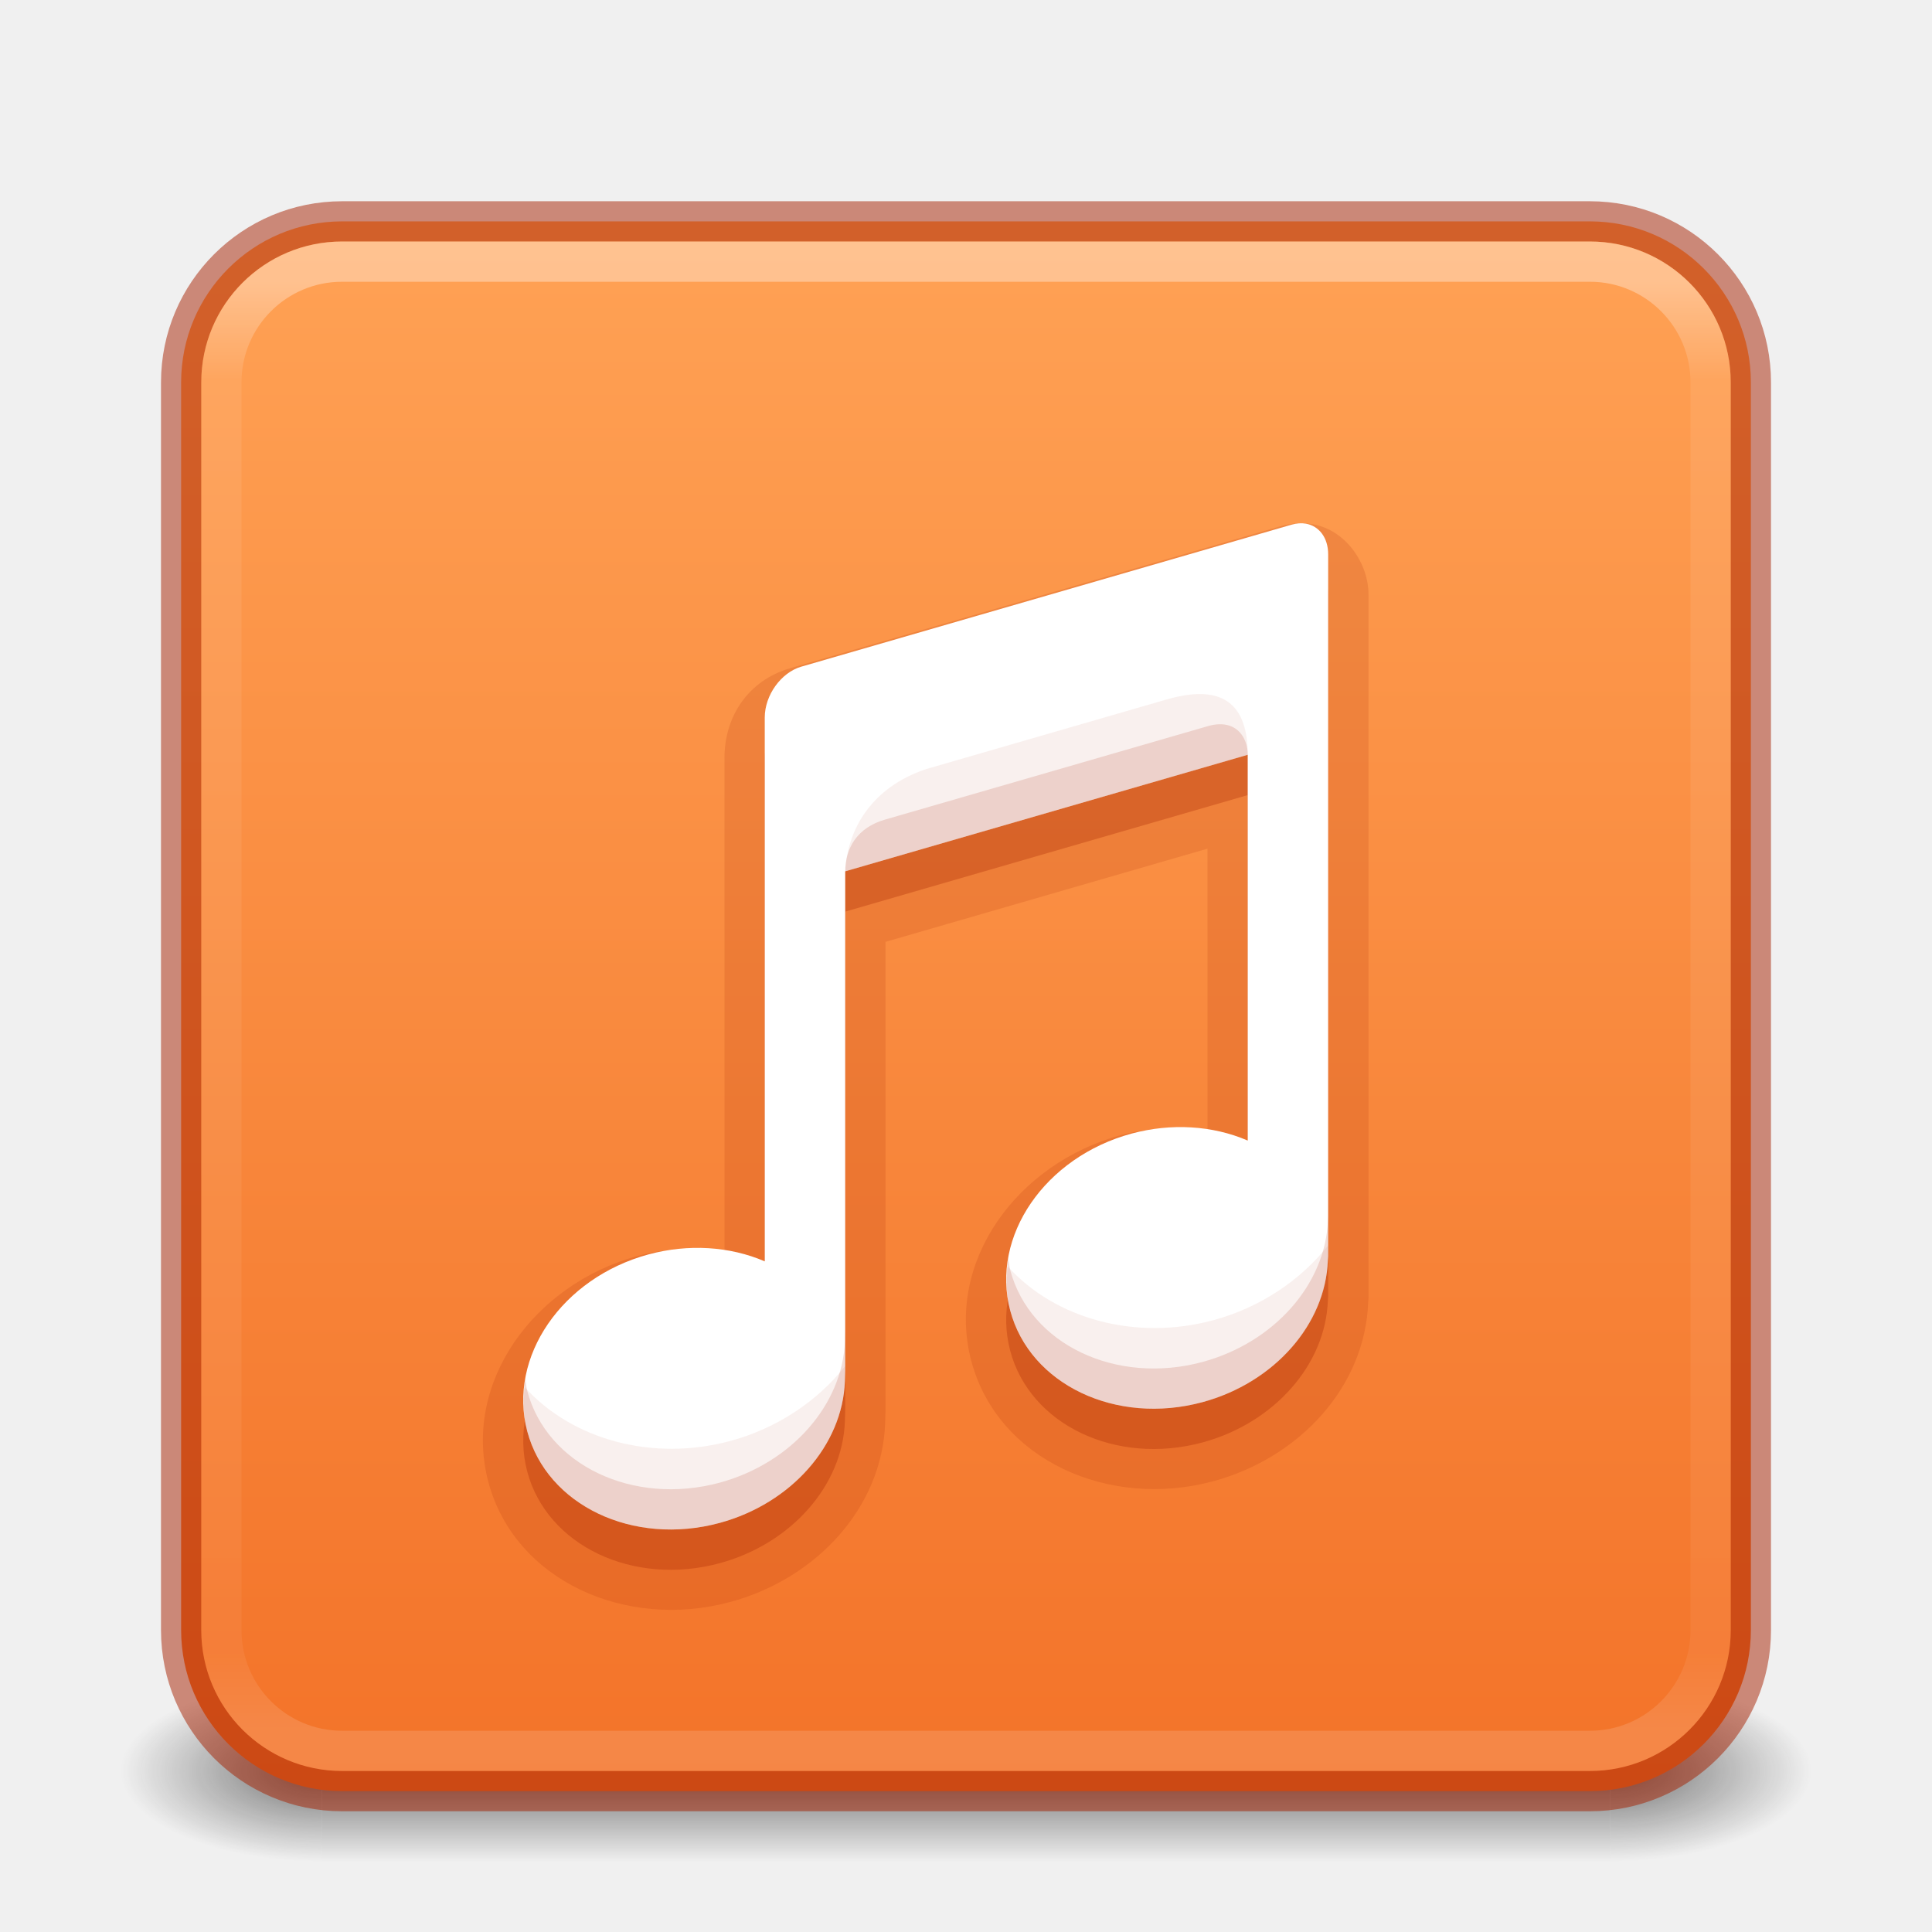
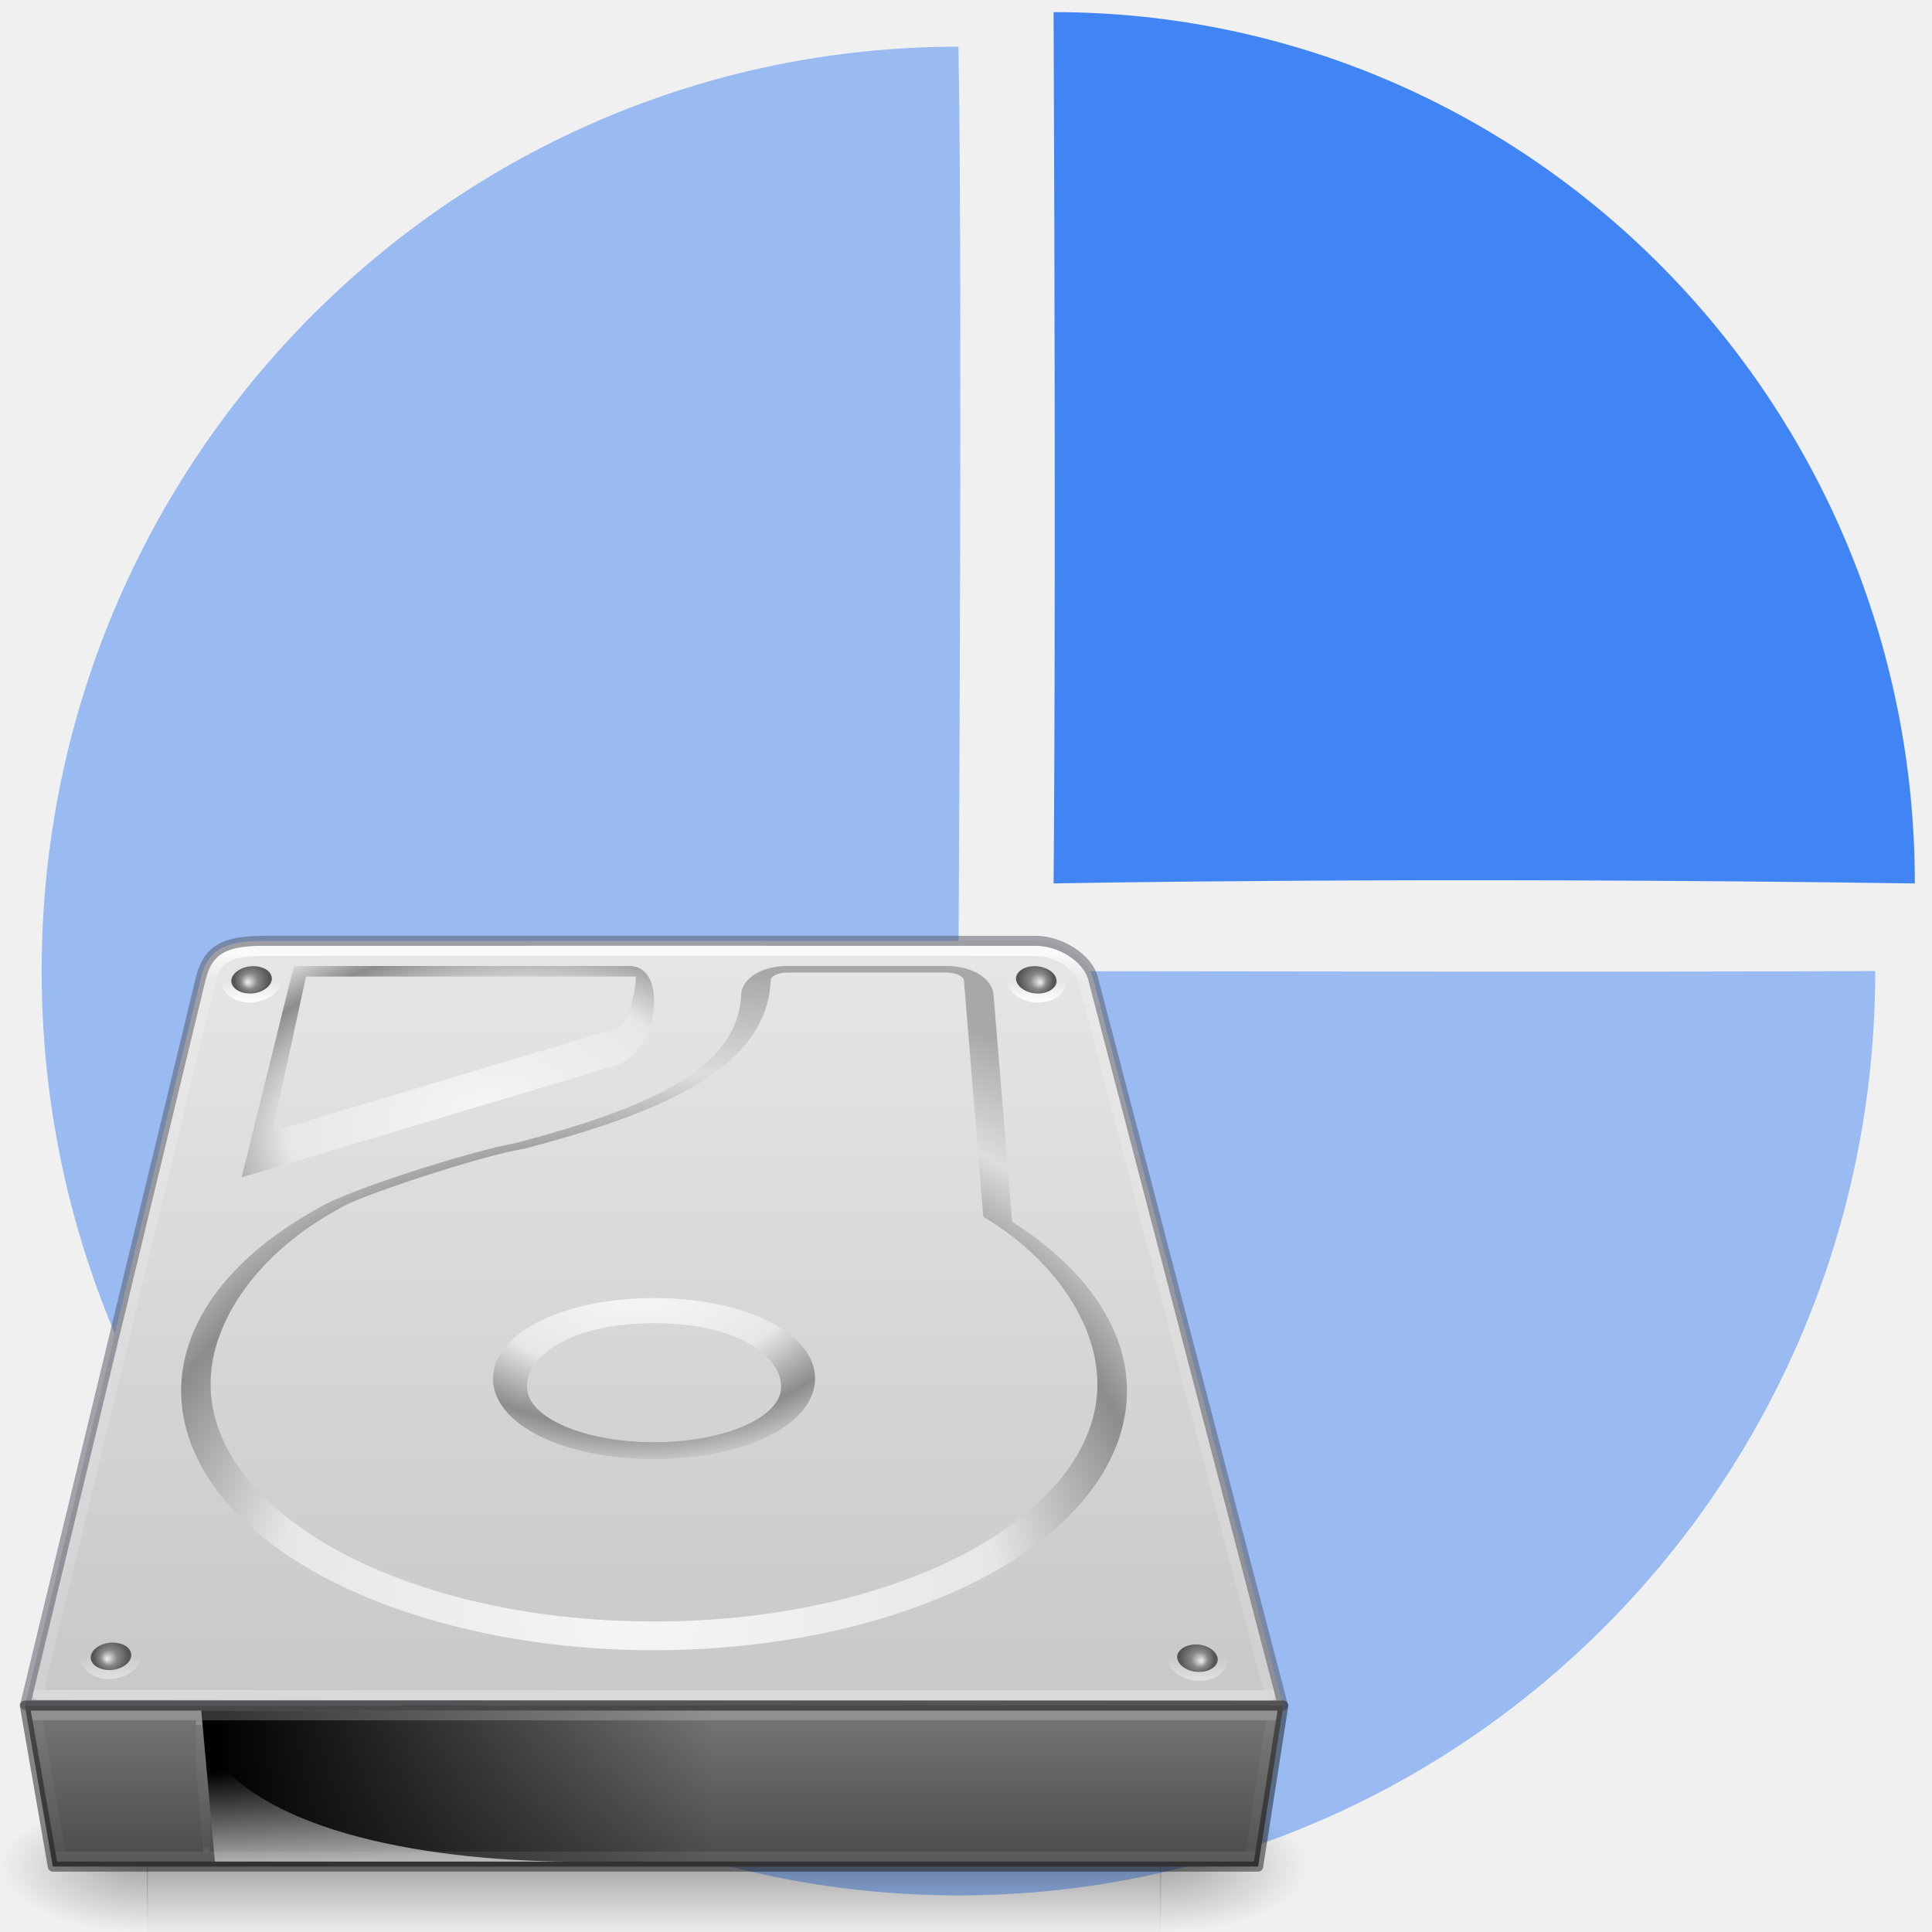
- <svg xmlns="http://www.w3.org/2000/svg" xmlns:xlink="http://www.w3.org/1999/xlink" version="1.1" width="48" height="48" id="svg6649">
-   <defs id="defs6651">
-     <linearGradient id="linearGradient1201">
-       <stop id="stop1193" style="stop-color:#ffffff;stop-opacity:1" offset="0" />
-       <stop id="stop1195" style="stop-color:#ffffff;stop-opacity:0.235" offset="0.068" />
-       <stop id="stop1197" style="stop-color:#ffffff;stop-opacity:0.157" offset="0.947" />
-       <stop id="stop1199" style="stop-color:#ffffff;stop-opacity:0.392" offset="1" />
-     </linearGradient>
-     <linearGradient id="linearGradient854">
-       <stop style="stop-color:#ffa154;stop-opacity:1" offset="0" id="stop850" />
-       <stop style="stop-color:#f37329;stop-opacity:1" offset="1" id="stop852" />
-     </linearGradient>
-     <linearGradient id="linearGradient3688-166-749">
-       <stop id="stop2883" style="stop-color:#181818;stop-opacity:1" offset="0" />
-       <stop id="stop2885" style="stop-color:#181818;stop-opacity:0" offset="1" />
-     </linearGradient>
-     <linearGradient id="linearGradient3702-501-757">
-       <stop id="stop2895" style="stop-color:#181818;stop-opacity:0" offset="0" />
-       <stop id="stop2897" style="stop-color:#181818;stop-opacity:1" offset="0.5" />
-       <stop id="stop2899" style="stop-color:#181818;stop-opacity:0" offset="1" />
-     </linearGradient>
-     <radialGradient cx="4.993" cy="43.5" r="2.5" fx="4.993" fy="43.5" id="radialGradient3013-6" xlink:href="#linearGradient3688-166-749" gradientUnits="userSpaceOnUse" gradientTransform="matrix(2.003784,0,0,0.8999999,29.98813,4.850003)" />
-     <radialGradient cx="4.993" cy="43.5" r="2.5" fx="4.993" fy="43.5" id="radialGradient3015-1" xlink:href="#linearGradient3688-166-749" gradientUnits="userSpaceOnUse" gradientTransform="matrix(2.003784,0,0,0.8999999,-18.01187,-83.15)" />
-     <linearGradient xlink:href="#linearGradient854" id="linearGradient856-2" x1="23.528" y1="6.083" x2="23.528" y2="44.233" gradientUnits="userSpaceOnUse" />
-     <linearGradient x1="39" y1="6" x2="39" y2="41.945" id="linearGradient3058-5" xlink:href="#linearGradient1201" gradientUnits="userSpaceOnUse" gradientTransform="translate(4e-6,1.000006)" />
-     <linearGradient xlink:href="#linearGradient3702-501-757" id="linearGradient1191" gradientUnits="userSpaceOnUse" x1="25.058" y1="47.028" x2="25.058" y2="39.999" gradientTransform="matrix(1.142857,0,0,0.6428571,-3.428569,16.03572)" />
+ <svg xmlns="http://www.w3.org/2000/svg" xmlns:xlink="http://www.w3.org/1999/xlink" width="48px" height="48px" viewBox="0 0 48 48" version="1.1">
+   <defs>
+     <filter id="alpha" filterUnits="objectBoundingBox" x="0%" y="0%" width="100%" height="100%">
+       <feColorMatrix type="matrix" in="SourceGraphic" values="0 0 0 0 1 0 0 0 0 1 0 0 0 0 1 0 0 0 1 0" />
+     </filter>
+     <mask id="mask0">
+       <g filter="url(#alpha)">
+         <rect x="0" y="0" width="48" height="48" style="fill:rgb(0%,0%,0%);fill-opacity:0.5;stroke:none;" />
+       </g>
+     </mask>
+     <clipPath id="clip1">
+       <rect x="0" y="0" width="48" height="48" />
+     </clipPath>
+     <g id="surface5" clip-path="url(#clip1)">
+       <path style=" stroke:none;fill-rule:nonzero;fill:rgb(25.49%,52.157%,95.686%);fill-opacity:1;" d="M 46.59 24.125 C 46.59 36.809 36.395 47.09 23.812 47.09 C 11.23 47.09 1.035 36.809 1.035 24.125 C 1.035 11.441 11.23 1.16 23.812 1.16 C 23.918 6.734 23.812 24.125 23.812 24.125 C 23.812 24.125 42.359 24.156 46.59 24.125 Z M 46.59 24.125 " />
+     </g>
+     <linearGradient id="linear0" gradientUnits="userSpaceOnUse" x1="0.499" y1="0.002" x2="0.499" y2="0.993" gradientTransform="matrix(125,0,0,76,2.5,93.5)">
+       <stop offset="0" style="stop-color:rgb(90.196%,90.196%,90.196%);stop-opacity:1;" />
+       <stop offset="1" style="stop-color:rgb(78.431%,78.431%,78.431%);stop-opacity:1;" />
+     </linearGradient>
+     <mask id="mask1">
+       <g filter="url(#alpha)">
+         <rect x="0" y="0" width="48" height="48" style="fill:rgb(0%,0%,0%);fill-opacity:0.8;stroke:none;" />
+       </g>
+     </mask>
+     <linearGradient id="linear1" gradientUnits="userSpaceOnUse" x1="0.53" y1="0.005" x2="0.53" y2="0.993" gradientTransform="matrix(122.4375,0,0,74,3.765625,94.5)">
+       <stop offset="0" style="stop-color:rgb(100%,100%,100%);stop-opacity:1;" />
+       <stop offset="0.03" style="stop-color:rgb(100%,100%,100%);stop-opacity:0.235;" />
+       <stop offset="0.998" style="stop-color:rgb(100%,100%,100%);stop-opacity:0.157;" />
+       <stop offset="1" style="stop-color:rgb(100%,100%,100%);stop-opacity:0.392;" />
+     </linearGradient>
+     <clipPath id="clip2">
+       <rect x="0" y="0" width="48" height="48" />
+     </clipPath>
+     <g id="surface8" clip-path="url(#clip2)">
+       <path style="fill:none;stroke-width:1;stroke-linecap:round;stroke-linejoin:round;stroke:url(#linear1);stroke-miterlimit:4;" d="M 25.781 94.5 C 24.219 94.562 22.234 94.641 21.406 96.203 C 20.688 97.797 20.5 99.578 20.016 101.25 C 14.594 123.641 9.188 146.031 3.766 168.438 C 44.578 168.453 85.391 168.484 126.203 168.5 C 120 144.781 113.828 121.047 107.609 97.328 C 106.812 95.5 104.719 94.516 102.797 94.5 C 77.125 94.5 51.453 94.484 25.781 94.5 Z M 25.781 94.5 " transform="matrix(0.25,0,0,0.25,0,0)" />
+     </g>
+     <radialGradient id="radial0" gradientUnits="userSpaceOnUse" cx="141.747" cy="206.426" fx="141.747" fy="206.426" r="78.728" gradientTransform="matrix(0.243024,-0.00355895,0.00179863,0.204774,-19.01682,-1.654099)">
+       <stop offset="0" style="stop-color:rgb(96.078%,96.078%,96.078%);stop-opacity:1;" />
+       <stop offset="0.47" style="stop-color:rgb(90.588%,90.588%,90.588%);stop-opacity:1;" />
+       <stop offset="0.693" style="stop-color:rgb(54.902%,54.902%,54.902%);stop-opacity:1;" />
+       <stop offset="0.835" style="stop-color:rgb(86.667%,86.667%,86.667%);stop-opacity:1;" />
+       <stop offset="1" style="stop-color:rgb(65.882%,65.882%,65.882%);stop-opacity:1;" />
+     </radialGradient>
+     <radialGradient id="radial1" gradientUnits="userSpaceOnUse" cx="142.622" cy="191.854" fx="142.622" fy="191.854" r="78.728" gradientTransform="matrix(0.123302,0,0,-0.087162,-1.824115,47.61561)">
+       <stop offset="0" style="stop-color:rgb(100%,100%,100%);stop-opacity:1;" />
+       <stop offset="0.47" style="stop-color:rgb(90.588%,90.588%,90.588%);stop-opacity:1;" />
+       <stop offset="0.672" style="stop-color:rgb(54.902%,54.902%,54.902%);stop-opacity:1;" />
+       <stop offset="0.835" style="stop-color:rgb(86.667%,86.667%,86.667%);stop-opacity:1;" />
+       <stop offset="1" style="stop-color:rgb(65.882%,65.882%,65.882%);stop-opacity:1;" />
+     </radialGradient>
+     <linearGradient id="linear2" gradientUnits="userSpaceOnUse" x1="0.473" y1="0.997" x2="0.473" y2="0.498" gradientTransform="matrix(1.5,0,0,1.128906,2.007812,40.58594)">
+       <stop offset="0" style="stop-color:rgb(88.235%,88.235%,88.235%);stop-opacity:1;" />
+       <stop offset="1" style="stop-color:rgb(88.235%,88.235%,88.235%);stop-opacity:0;" />
+     </linearGradient>
+     <radialGradient id="radial2" gradientUnits="userSpaceOnUse" cx="113.065" cy="97.588" fx="113.667" fy="98" r="2.563" gradientTransform="matrix(-0.169618,0,0,0.164354,21.93667,25.11081)">
+       <stop offset="0" style="stop-color:rgb(93.333%,93.333%,93.333%);stop-opacity:1;" />
+       <stop offset="0.16" style="stop-color:rgb(80.784%,80.784%,80.784%);stop-opacity:1;" />
+       <stop offset="0.468" style="stop-color:rgb(53.333%,53.333%,53.333%);stop-opacity:1;" />
+       <stop offset="1" style="stop-color:rgb(33.333%,33.333%,33.333%);stop-opacity:1;" />
+     </radialGradient>
+     <linearGradient id="linear3" gradientUnits="userSpaceOnUse" x1="0.527" y1="0.997" x2="0.527" y2="0.498" gradientTransform="matrix(1.5,0,0,1.128906,29,40.63281)">
+       <stop offset="0" style="stop-color:rgb(88.235%,88.235%,88.235%);stop-opacity:1;" />
+       <stop offset="1" style="stop-color:rgb(88.235%,88.235%,88.235%);stop-opacity:0;" />
+     </linearGradient>
+     <radialGradient id="radial3" gradientUnits="userSpaceOnUse" cx="113.065" cy="97.588" fx="113.667" fy="98" r="2.563" gradientTransform="matrix(0.169618,0,0,0.164354,10.57207,25.15961)">
+       <stop offset="0" style="stop-color:rgb(93.333%,93.333%,93.333%);stop-opacity:1;" />
+       <stop offset="0.16" style="stop-color:rgb(80.784%,80.784%,80.784%);stop-opacity:1;" />
+       <stop offset="0.468" style="stop-color:rgb(53.333%,53.333%,53.333%);stop-opacity:1;" />
+       <stop offset="1" style="stop-color:rgb(33.333%,33.333%,33.333%);stop-opacity:1;" />
+     </radialGradient>
+     <radialGradient id="radial4" gradientUnits="userSpaceOnUse" cx="127.317" cy="143.828" fx="127.317" fy="143.828" r="78.728" gradientTransform="matrix(0.130204,-0.0187919,0.00423223,0.075551,-5.232066,19.07151)">
+       <stop offset="0" style="stop-color:rgb(96.078%,96.078%,96.078%);stop-opacity:1;" />
+       <stop offset="0.47" style="stop-color:rgb(90.588%,90.588%,90.588%);stop-opacity:1;" />
+       <stop offset="0.693" style="stop-color:rgb(54.902%,54.902%,54.902%);stop-opacity:1;" />
+       <stop offset="0.835" style="stop-color:rgb(86.667%,86.667%,86.667%);stop-opacity:1;" />
+       <stop offset="1" style="stop-color:rgb(65.882%,65.882%,65.882%);stop-opacity:1;" />
+     </radialGradient>
+     <mask id="mask2">
+       <g filter="url(#alpha)">
+         <rect x="0" y="0" width="48" height="48" style="fill:rgb(0%,0%,0%);fill-opacity:0.3;stroke:none;" />
+       </g>
+     </mask>
+     <linearGradient id="linear4" gradientUnits="userSpaceOnUse" x1="0.379" y1="0" x2="0.379" y2="1" gradientTransform="matrix(25.1875,0,0,3.414062,3.65625,44.67969)">
+       <stop offset="0" style="stop-color:rgb(0%,0%,0%);stop-opacity:0;" />
+       <stop offset="0.5" style="stop-color:rgb(0%,0%,0%);stop-opacity:1;" />
+       <stop offset="1" style="stop-color:rgb(0%,0%,0%);stop-opacity:0;" />
+     </linearGradient>
+     <clipPath id="clip3">
+       <rect x="0" y="0" width="48" height="48" />
+     </clipPath>
+     <g id="surface11" clip-path="url(#clip3)">
+       <path style=" stroke:none;fill-rule:nonzero;fill:url(#linear4);" d="M 3.656 44.68 L 28.844 44.68 L 28.844 48.094 L 3.656 48.094 Z M 3.656 44.68 " />
+     </g>
+     <mask id="mask3">
+       <g filter="url(#alpha)">
+         <rect x="0" y="0" width="48" height="48" style="fill:rgb(0%,0%,0%);fill-opacity:0.3;stroke:none;" />
+       </g>
+     </mask>
+     <radialGradient id="radial5" gradientUnits="userSpaceOnUse" cx="605.714" cy="486.648" fx="605.714" fy="486.648" r="117.143" gradientTransform="matrix(0.0306335,0,0,0.014063,10.36809,39.52279)">
+       <stop offset="0" style="stop-color:rgb(0%,0%,0%);stop-opacity:1;" />
+       <stop offset="1" style="stop-color:rgb(0%,0%,0%);stop-opacity:0;" />
+     </radialGradient>
+     <clipPath id="clip4">
+       <rect x="0" y="0" width="48" height="48" />
+     </clipPath>
+     <g id="surface14" clip-path="url(#clip4)">
+       <path style=" stroke:none;fill-rule:nonzero;fill:url(#radial5);" d="M 28.828 44.68 C 28.828 44.68 28.828 48.094 28.828 48.094 C 30.406 48.102 32.645 47.328 32.645 46.387 C 32.645 45.445 30.883 44.68 28.828 44.68 Z M 28.828 44.68 " />
+     </g>
+     <mask id="mask4">
+       <g filter="url(#alpha)">
+         <rect x="0" y="0" width="48" height="48" style="fill:rgb(0%,0%,0%);fill-opacity:0.3;stroke:none;" />
+       </g>
+     </mask>
+     <radialGradient id="radial6" gradientUnits="userSpaceOnUse" cx="605.714" cy="486.648" fx="605.714" fy="486.648" r="117.143" gradientTransform="matrix(-0.0306335,0,0,0.014063,22.13192,39.52279)">
+       <stop offset="0" style="stop-color:rgb(0%,0%,0%);stop-opacity:1;" />
+       <stop offset="1" style="stop-color:rgb(0%,0%,0%);stop-opacity:0;" />
+     </radialGradient>
+     <clipPath id="clip5">
+       <rect x="0" y="0" width="48" height="48" />
+     </clipPath>
+     <g id="surface17" clip-path="url(#clip5)">
+       <path style=" stroke:none;fill-rule:nonzero;fill:url(#radial6);" d="M 3.672 44.68 C 3.672 44.68 3.672 48.094 3.672 48.094 C 2.094 48.102 -0.145 47.328 -0.145 46.387 C -0.145 45.445 1.617 44.68 3.672 44.68 Z M 3.672 44.68 " />
+     </g>
+     <linearGradient id="linear5" gradientUnits="userSpaceOnUse" x1="0.521" y1="-0.066" x2="0.522" y2="1.066" gradientTransform="matrix(125.0625,0,0,16,2.46875,169.5)">
+       <stop offset="0" style="stop-color:rgb(47.843%,47.843%,47.843%);stop-opacity:1;" />
+       <stop offset="1" style="stop-color:rgb(27.843%,27.843%,27.843%);stop-opacity:1;" />
+     </linearGradient>
+     <linearGradient id="linear6" gradientUnits="userSpaceOnUse" x1="0.027" y1="0.5" x2="1" y2="0.5" gradientTransform="matrix(12.75,0,0,3.75,5,42.5)">
+       <stop offset="0" style="stop-color:rgb(0%,0%,0%);stop-opacity:1;" />
+       <stop offset="1" style="stop-color:rgb(0%,0%,0%);stop-opacity:0;" />
+     </linearGradient>
+     <mask id="mask5">
+       <g filter="url(#alpha)">
+         <rect x="0" y="0" width="48" height="48" style="fill:rgb(0%,0%,0%);fill-opacity:0.811;stroke:none;" />
+       </g>
+     </mask>
+     <linearGradient id="linear7" gradientUnits="userSpaceOnUse" x1="0.356" y1="1.117" x2="0.352" y2="0.258" gradientTransform="matrix(9.179688,0,0,3,5.070312,43.25)">
+       <stop offset="0" style="stop-color:rgb(93.333%,93.333%,93.333%);stop-opacity:1;" />
+       <stop offset="1" style="stop-color:rgb(93.333%,93.333%,93.333%);stop-opacity:0;" />
+     </linearGradient>
+     <clipPath id="clip6">
+       <rect x="0" y="0" width="48" height="48" />
+     </clipPath>
+     <g id="surface20" clip-path="url(#clip6)">
+       <path style=" stroke:none;fill-rule:evenodd;fill:url(#linear7);" d="M 5.34 46.25 L 5.07 43.25 C 6.344 45.629 11.027 46.25 14.25 46.25 Z M 5.34 46.25 " />
+     </g>
+     <mask id="mask6">
+       <g filter="url(#alpha)">
+         <rect x="0" y="0" width="48" height="48" style="fill:rgb(0%,0%,0%);fill-opacity:0.2;stroke:none;" />
+       </g>
+     </mask>
+     <linearGradient id="linear8" gradientUnits="userSpaceOnUse" x1="0.964" y1="0.034" x2="0.964" y2="0.966" gradientTransform="matrix(122.7344,0,0,14,3.65625,170.5)">
+       <stop offset="0" style="stop-color:rgb(100%,100%,100%);stop-opacity:1;" />
+       <stop offset="0" style="stop-color:rgb(100%,100%,100%);stop-opacity:0.235;" />
+       <stop offset="0.992" style="stop-color:rgb(100%,100%,100%);stop-opacity:0.157;" />
+       <stop offset="1" style="stop-color:rgb(100%,100%,100%);stop-opacity:0.392;" />
+     </linearGradient>
+     <clipPath id="clip7">
+       <rect x="0" y="0" width="48" height="48" />
+     </clipPath>
+     <g id="surface23" clip-path="url(#clip7)">
+       <path style="fill:none;stroke-width:1;stroke-linecap:round;stroke-linejoin:miter;stroke:url(#linear8);stroke-miterlimit:4;" d="M 6.094 184.5 L 124.203 184.5 L 126.391 170.5 L 3.656 170.5 Z M 6.094 184.5 " transform="matrix(0.25,0,0,0.25,0,0)" />
+     </g>
+     <mask id="mask7">
+       <g filter="url(#alpha)">
+         <rect x="0" y="0" width="48" height="48" style="fill:rgb(0%,0%,0%);fill-opacity:0.2;stroke:none;" />
+       </g>
+     </mask>
+     <linearGradient id="linear9" gradientUnits="userSpaceOnUse" x1="0.964" y1="0.034" x2="0.964" y2="0.966" gradientTransform="matrix(1.15625,0,0,13.0625,19.57812,171)">
+       <stop offset="0" style="stop-color:rgb(100%,100%,100%);stop-opacity:1;" />
+       <stop offset="0" style="stop-color:rgb(100%,100%,100%);stop-opacity:0.235;" />
+       <stop offset="0.992" style="stop-color:rgb(100%,100%,100%);stop-opacity:0.157;" />
+       <stop offset="1" style="stop-color:rgb(100%,100%,100%);stop-opacity:0.392;" />
+     </linearGradient>
+     <clipPath id="clip8">
+       <rect x="0" y="0" width="48" height="48" />
+     </clipPath>
+     <g id="surface26" clip-path="url(#clip8)">
+       <path style="fill:none;stroke-width:1;stroke-linecap:butt;stroke-linejoin:miter;stroke:url(#linear9);stroke-miterlimit:4;" d="M 19.578 171 L 20.734 184.062 " transform="matrix(0.25,0,0,0.25,0,0)" />
+     </g>
+     <linearGradient id="linear10" gradientUnits="userSpaceOnUse" x1="0.475" y1="1.002" x2="0.475" y2="0.509" gradientTransform="matrix(1.5,0,0,1.125,5.5,23.78125)">
+       <stop offset="0" style="stop-color:rgb(100%,100%,100%);stop-opacity:1;" />
+       <stop offset="1" style="stop-color:rgb(100%,100%,100%);stop-opacity:0;" />
+     </linearGradient>
+     <radialGradient id="radial7" gradientUnits="userSpaceOnUse" cx="113.065" cy="97.588" fx="113.667" fy="98" r="2.563" gradientTransform="matrix(-0.169618,0,0,0.164354,25.42907,8.304222)">
+       <stop offset="0" style="stop-color:rgb(93.333%,93.333%,93.333%);stop-opacity:1;" />
+       <stop offset="0.16" style="stop-color:rgb(80.784%,80.784%,80.784%);stop-opacity:1;" />
+       <stop offset="0.468" style="stop-color:rgb(53.333%,53.333%,53.333%);stop-opacity:1;" />
+       <stop offset="1" style="stop-color:rgb(33.333%,33.333%,33.333%);stop-opacity:1;" />
+     </radialGradient>
+     <linearGradient id="linear11" gradientUnits="userSpaceOnUse" x1="0.525" y1="1.002" x2="0.525" y2="0.509" gradientTransform="matrix(1.5,0,0,1.125,24.99609,23.78125)">
+       <stop offset="0" style="stop-color:rgb(100%,100%,100%);stop-opacity:1;" />
+       <stop offset="1" style="stop-color:rgb(100%,100%,100%);stop-opacity:0;" />
+     </linearGradient>
+     <radialGradient id="radial8" gradientUnits="userSpaceOnUse" cx="113.065" cy="97.588" fx="113.667" fy="98" r="2.563" gradientTransform="matrix(0.169618,0,0,0.164354,6.569308,8.304222)">
+       <stop offset="0" style="stop-color:rgb(93.333%,93.333%,93.333%);stop-opacity:1;" />
+       <stop offset="0.16" style="stop-color:rgb(80.784%,80.784%,80.784%);stop-opacity:1;" />
+       <stop offset="0.468" style="stop-color:rgb(53.333%,53.333%,53.333%);stop-opacity:1;" />
+       <stop offset="1" style="stop-color:rgb(33.333%,33.333%,33.333%);stop-opacity:1;" />
+     </radialGradient>
  </defs>
-   <rect style="opacity:0.6;fill:url(#radialGradient3013-6);fill-opacity:1;stroke:none;stroke-width:0.863" id="rect2801-3-7" y="41.75" x="40" height="4.5" width="5" />
-   <rect style="opacity:0.6;fill:url(#radialGradient3015-1);fill-opacity:1;stroke:none;stroke-width:0.863" id="rect3696-6-3" transform="scale(-1)" y="-46.25" x="-8" height="4.5" width="5" />
-   <rect style="opacity:0.6;fill:url(#linearGradient1191);fill-opacity:1;stroke:none;stroke-width:0.863" id="rect3700-4-6" y="41.75" x="8" height="4.5" width="32" />
-   <rect style="color:#000000;display:inline;overflow:visible;visibility:visible;opacity:1;fill:url(#linearGradient856-2);fill-opacity:1;fill-rule:nonzero;stroke:#a62100;stroke-width:1;stroke-opacity:0.5;marker:none;enable-background:accumulate" id="rect5505-21-1" y="5.5" x="4.5" ry="4" rx="4" height="39" width="39" />
-   <rect style="opacity:0.35;fill:none;stroke:url(#linearGradient3058-5);stroke-width:1;stroke-linecap:round;stroke-linejoin:round;stroke-miterlimit:4;stroke-dasharray:none;stroke-dashoffset:0;stroke-opacity:1" id="rect6741-2" y="6.5" x="5.5" ry="3" rx="3" height="37" width="37" />
-   <path id="path4201-5-2-9" style="color:#000000;font-variation-settings:normal;clip-rule:nonzero;display:inline;overflow:visible;visibility:visible;opacity:0.15;isolation:auto;mix-blend-mode:normal;color-interpolation:sRGB;color-interpolation-filters:linearRGB;solid-color:#000000;solid-opacity:1;vector-effect:none;fill:#a62100;fill-opacity:1;fill-rule:nonzero;stroke:none;stroke-width:1;stroke-linecap:butt;stroke-linejoin:miter;stroke-miterlimit:4;stroke-dasharray:none;stroke-dashoffset:0;stroke-opacity:1;marker:none;color-rendering:auto;image-rendering:auto;shape-rendering:auto;text-rendering:auto;enable-background:accumulate;stop-color:#000000;stop-opacity:1" d="m 32.617,14.025 c -0.276,-0.048 -0.552,-0.024 -0.803,0.049 L 19.631,17.602 C 18.603,17.899 18,18.785 18,19.826 v 12.266 c -0.709,-0.09 -1.432,-0.084 -2.143,0.107 a 1,1 0 0 0 -0.002,0 c -2.6,0.705 -4.373,3.161 -3.723,5.615 0.651,2.453 3.413,3.69 6.012,2.986 a 1,1 0 0 0 0.002,0 c 2.145,-0.584 3.77,-2.346 3.846,-4.449 a 1,1 0 0 0 0,-0.006 L 22,36.072 a 1,1 0 0 0 0,-0.029 V 24.4 l 8,-2.316 v 7.008 c -0.709,-0.09 -1.432,-0.084 -2.143,0.107 a 1,1 0 0 0 -0.002,0 c -2.6,0.705 -4.373,3.161 -3.723,5.615 0.651,2.453 3.413,3.69 6.012,2.986 a 1,1 0 0 0 0.002,0 c 2.145,-0.584 3.77,-2.346 3.846,-4.449 l 0.006,-0.066 A 1,1 0 0 0 34,33.211 V 15.771 c 0,-0.782 -0.569,-1.604 -1.383,-1.746 z" transform="translate(0,-0.9998033)" />
-   <path id="path4201-5-3" d="m 32.445,14.01 c -0.109,-0.019 -0.228,-0.011 -0.354,0.025 L 19.908,17.563 C 19.405,17.709 19,18.273 19,18.827 v 13.512 c -0.871,-0.376 -1.9,-0.438 -2.883,-0.174 -2.155,0.584 -3.506,2.552 -3.018,4.395 0.489,1.841 2.63,2.861 4.783,2.277 1.774,-0.483 3.052,-1.929 3.109,-3.52 l 0.008,-0.273 V 22.649 l 10,-2.895 v 9.584 c -0.871,-0.376 -1.9,-0.438 -2.883,-0.174 -2.155,0.584 -3.506,2.552 -3.018,4.395 0.489,1.841 2.63,2.861 4.783,2.277 1.774,-0.483 3.052,-1.929 3.109,-3.52 l 0.008,-0.105 V 14.772 c 0,-0.415 -0.228,-0.705 -0.555,-0.762 z" style="color:#000000;font-variation-settings:normal;clip-rule:nonzero;display:inline;overflow:visible;visibility:visible;opacity:0.3;isolation:auto;mix-blend-mode:normal;color-interpolation:sRGB;color-interpolation-filters:linearRGB;solid-color:#000000;solid-opacity:1;vector-effect:none;fill:#a62100;fill-opacity:1;fill-rule:nonzero;stroke:none;stroke-width:1;stroke-linecap:butt;stroke-linejoin:miter;stroke-miterlimit:4;stroke-dasharray:none;stroke-dashoffset:0;stroke-opacity:1;marker:none;color-rendering:auto;image-rendering:auto;shape-rendering:auto;text-rendering:auto;enable-background:accumulate;stop-color:#000000;stop-opacity:1" />
-   <path id="path4201-1" d="m 32.445,13.01 c -0.109,-0.019 -0.228,-0.011 -0.354,0.025 L 19.908,16.563 C 19.405,16.709 19,17.272 19,17.826 v 13.512 c -0.871,-0.376 -1.9,-0.438 -2.883,-0.174 -2.155,0.584 -3.506,2.552 -3.018,4.395 0.489,1.841 2.63,2.861 4.783,2.277 1.774,-0.483 3.052,-1.929 3.109,-3.52 l 0.008,-0.273 v -12.395 l 10,-2.895 v 9.584 c -0.871,-0.376 -1.9,-0.438 -2.883,-0.174 -2.155,0.584 -3.506,2.552 -3.018,4.395 0.489,1.841 2.63,2.861 4.783,2.277 1.774,-0.483 3.052,-1.929 3.109,-3.52 l 0.008,-0.105 V 13.772 c 0,-0.415 -0.228,-0.705 -0.555,-0.762 z" style="color:#000000;font-variation-settings:normal;clip-rule:nonzero;display:inline;overflow:visible;visibility:visible;opacity:1;isolation:auto;mix-blend-mode:normal;color-interpolation:sRGB;color-interpolation-filters:linearRGB;solid-color:#000000;solid-opacity:1;vector-effect:none;fill:#ffffff;fill-opacity:1;fill-rule:nonzero;stroke:none;stroke-width:1;stroke-linecap:butt;stroke-linejoin:miter;stroke-miterlimit:4;stroke-dasharray:none;stroke-dashoffset:0;stroke-opacity:1;marker:none;color-rendering:auto;image-rendering:auto;shape-rendering:auto;text-rendering:auto;enable-background:accumulate;stop-color:#000000;stop-opacity:1" />
-   <path id="path4201-1-6" style="color:#000000;font-variation-settings:normal;clip-rule:nonzero;display:inline;overflow:visible;visibility:visible;opacity:0.07;isolation:auto;mix-blend-mode:normal;color-interpolation:sRGB;color-interpolation-filters:linearRGB;solid-color:#000000;solid-opacity:1;vector-effect:none;fill:#a62100;fill-opacity:1;fill-rule:nonzero;stroke:none;stroke-width:1;stroke-linecap:butt;stroke-linejoin:miter;stroke-miterlimit:4;stroke-dasharray:none;stroke-dashoffset:0;stroke-opacity:1;marker:none;color-rendering:auto;image-rendering:auto;shape-rendering:auto;text-rendering:auto;enable-background:accumulate;stop-color:#000000;stop-opacity:1" d="M 28.978,17.38 23.005,19.109 C 21.651,19.564 21.051,20.609 21,21.649 l 10,-2.895 c 0,-1.413 -0.778,-1.735 -2.022,-1.374 z M 33,30.939 c -0.693,0.875 -1.692,1.545 -2.854,1.861 h -0.002 c -1.921,0.52 -3.927,-0.027 -5.107,-1.336 -0.039,0.363 -0.034,0.729 0.062,1.094 0.489,1.841 2.63,2.861 4.783,2.277 1.774,-0.483 3.052,-1.929 3.109,-3.52 L 33,31.211 Z m -12,3 c -0.693,0.875 -1.692,1.545 -2.854,1.861 h -0.002 c -1.921,0.52 -3.927,-0.027 -5.107,-1.336 -0.039,0.363 -0.034,0.729 0.062,1.094 0.489,1.841 2.63,2.861 4.783,2.277 1.774,-0.483 3.052,-1.929 3.109,-3.52 L 21,34.043 Z" />
-   <path id="path4201-9-9" style="color:#000000;font-variation-settings:normal;clip-rule:nonzero;display:inline;overflow:visible;visibility:visible;opacity:0.15;isolation:auto;mix-blend-mode:normal;color-interpolation:sRGB;color-interpolation-filters:linearRGB;solid-color:#000000;solid-opacity:1;vector-effect:none;fill:#a62100;fill-opacity:1;fill-rule:nonzero;stroke:none;stroke-width:1;stroke-linecap:butt;stroke-linejoin:miter;stroke-miterlimit:4;stroke-dasharray:none;stroke-dashoffset:0;stroke-opacity:1;marker:none;color-rendering:auto;image-rendering:auto;shape-rendering:auto;text-rendering:auto;enable-background:accumulate;stop-color:#000000;stop-opacity:1" d="m 31,18.754 c 0,-0.462 -0.319,-0.92 -1.016,-0.706 l -7.994,2.314 C 21.295,20.561 21,21.076 21,21.649 v 0 z m 2,11.457 -0.008,0.105 c -0.057,1.59 -1.335,3.036 -3.109,3.52 -2.154,0.583 -4.294,-0.436 -4.783,-2.277 -0.027,-0.102 -0.029,-0.204 -0.045,-0.307 -0.076,0.429 -0.07,0.871 0.045,1.307 0.489,1.841 2.63,2.861 4.783,2.277 1.774,-0.483 3.052,-1.929 3.109,-3.52 L 33,31.211 Z m -12,2.832 -0.008,0.273 c -0.057,1.59 -1.335,3.036 -3.109,3.52 -2.154,0.583 -4.294,-0.436 -4.783,-2.277 -0.027,-0.102 -0.029,-0.204 -0.045,-0.307 -0.076,0.429 -0.07,0.871 0.045,1.307 0.489,1.841 2.63,2.861 4.783,2.277 1.774,-0.483 3.052,-1.929 3.109,-3.52 L 21,34.043 Z" />
+   <g id="surface1">
+     <use xlink:href="#surface5" mask="url(#mask0)" />
+     <path style="fill-rule:nonzero;fill:url(#linear0);stroke-width:0.996;stroke-linecap:round;stroke-linejoin:round;stroke:rgb(33.333%,34.118%,38.039%);stroke-opacity:0.5;stroke-miterlimit:4;" d="M 127.5 169.5 L 108.625 97.234 C 108.094 95.172 105.297 93.5 102.953 93.5 L 26.406 93.5 C 22.797 93.5 20.719 94.047 19.953 97.234 L 2.5 169.438 Z M 127.5 169.5 " transform="matrix(0.25,0,0,0.25,0,0)" />
+     <use xlink:href="#surface8" mask="url(#mask1)" />
+     <path style=" stroke:none;fill-rule:nonzero;fill:url(#radial0);" d="M 27.98 34.18 C 27.828 32.766 26.82 31.418 25.145 30.352 C 25.113 29.941 24.684 24.707 24.684 24.707 C 24.648 24.305 24.148 24 23.52 24 L 19.559 24 C 18.922 24 18.43 24.309 18.414 24.715 C 18.34 26.559 16.125 27.523 12.816 28.398 C 11.66 28.605 8.641 29.57 7.945 29.996 C 5.906 31.109 4.688 32.598 4.52 34.18 C 4.367 35.625 5.105 37.066 6.598 38.246 C 8.781 39.969 12.391 41 16.25 41 C 20.109 41 23.719 39.969 25.902 38.246 C 27.266 37.168 28 35.871 28 34.555 C 28 34.43 27.992 34.305 27.98 34.18 Z M 16.25 40.285 C 9.82 40.285 4.895 37.395 5.25 34.043 C 5.406 32.602 6.535 31.059 8.402 30.043 C 8.75 29.77 11.91 28.719 13.043 28.535 C 16.184 27.707 19.059 26.629 19.148 24.355 C 19.152 24.25 19.332 24.164 19.559 24.164 L 23.52 24.164 C 23.746 24.164 23.941 24.254 23.949 24.363 L 24.43 30.23 C 26.094 31.219 27.105 32.695 27.246 34.043 C 27.605 37.395 22.68 40.285 16.25 40.285 Z M 16.25 40.285 " />
+     <path style=" stroke:none;fill-rule:nonzero;fill:url(#radial1);" d="M 16.25 36.25 C 14.008 36.25 12.285 35.406 12.25 34.285 C 12.25 34.273 12.25 34.262 12.25 34.25 C 12.25 33.844 12.477 33.457 12.902 33.133 C 13.629 32.578 14.879 32.25 16.25 32.25 C 17.621 32.25 18.871 32.578 19.598 33.133 C 20.039 33.469 20.262 33.867 20.25 34.285 C 20.211 35.406 18.492 36.25 16.25 36.25 Z M 16.25 32.875 C 14.141 32.875 13.066 33.715 13.094 34.477 C 13.117 35.23 14.531 35.832 16.25 35.832 C 17.969 35.832 19.383 35.23 19.406 34.477 C 19.43 33.715 18.359 32.875 16.25 32.875 Z M 16.25 32.875 " />
+     <path style=" stroke:none;fill-rule:nonzero;fill:url(#linear2);" d="M 3.508 41.148 C 3.484 41.457 3.129 41.715 2.711 41.715 C 2.297 41.715 1.98 41.457 2.008 41.148 C 2.035 40.836 2.395 40.586 2.805 40.586 C 3.219 40.586 3.531 40.836 3.508 41.148 Z M 3.508 41.148 " />
+     <path style=" stroke:none;fill-rule:nonzero;fill:url(#radial2);" d="M 3.191 40.949 C 3.223 40.984 3.262 41.043 3.262 41.117 C 3.262 41.125 3.262 41.129 3.262 41.137 C 3.246 41.328 2.996 41.492 2.719 41.492 C 2.559 41.492 2.41 41.438 2.324 41.348 C 2.289 41.309 2.246 41.246 2.254 41.16 C 2.273 40.969 2.523 40.809 2.801 40.809 C 2.961 40.809 3.105 40.863 3.191 40.949 Z M 3.191 40.949 " />
+     <path style=" stroke:none;fill-rule:nonzero;fill:url(#linear3);" d="M 29 41.195 C 29.023 41.508 29.379 41.762 29.797 41.762 C 30.215 41.762 30.527 41.508 30.5 41.195 C 30.473 40.887 30.117 40.633 29.703 40.633 C 29.293 40.637 28.977 40.887 29 41.195 Z M 29 41.195 " />
+     <path style=" stroke:none;fill-rule:nonzero;fill:url(#radial3);" d="M 29.32 41 C 29.285 41.035 29.246 41.09 29.246 41.168 C 29.246 41.172 29.246 41.18 29.246 41.184 C 29.262 41.375 29.512 41.539 29.793 41.539 C 29.953 41.539 30.098 41.484 30.184 41.395 C 30.219 41.359 30.262 41.293 30.254 41.211 C 30.234 41.02 29.988 40.855 29.707 40.855 C 29.551 40.859 29.402 40.91 29.32 41 Z M 29.32 41 " />
+     <path style=" stroke:none;fill-rule:nonzero;fill:url(#radial4);" d="M 7.305 24 L 7.23 24.285 L 6.18 28.539 L 6 29.25 L 6.523 29.098 L 15.402 26.438 L 15.43 26.426 L 15.453 26.414 C 15.922 26.148 16.176 25.609 16.234 25.117 C 16.266 24.871 16.254 24.629 16.18 24.406 C 16.105 24.195 15.914 24.008 15.719 24.012 L 15.719 24 Z M 7.602 24.262 L 15.789 24.262 C 15.793 24.297 15.801 24.32 15.793 24.387 C 15.766 24.602 15.656 25.363 15.379 25.531 L 6.77 28.109 Z M 7.602 24.262 " />
+     <use xlink:href="#surface11" mask="url(#mask2)" />
+     <use xlink:href="#surface14" mask="url(#mask3)" />
+     <use xlink:href="#surface17" mask="url(#mask4)" />
+     <path style="fill-rule:evenodd;fill:url(#linear5);stroke-width:1;stroke-linecap:round;stroke-linejoin:round;stroke:rgb(10.196%,10.196%,10.196%);stroke-opacity:0.5;stroke-miterlimit:4;" d="M 2.469 169.5 L 127.531 169.5 L 125.031 185.5 L 5.25 185.5 Z M 2.469 169.5 " transform="matrix(0.25,0,0,0.25,0,0)" />
+     <path style=" stroke:none;fill-rule:evenodd;fill:url(#linear6);" d="M 5 42.5 L 17.75 42.5 L 17.75 46.25 L 5.344 46.25 Z M 5 42.5 " />
+     <use xlink:href="#surface20" mask="url(#mask5)" />
+     <use xlink:href="#surface23" mask="url(#mask6)" />
+     <use xlink:href="#surface26" mask="url(#mask7)" />
+     <path style=" stroke:none;fill-rule:nonzero;fill:url(#linear10);" d="M 7 24.34 C 6.977 24.652 6.621 24.906 6.203 24.906 C 5.789 24.906 5.473 24.652 5.5 24.34 C 5.527 24.031 5.887 23.781 6.297 23.781 C 6.711 23.781 7.023 24.031 7 24.34 Z M 7 24.34 " />
+     <path style=" stroke:none;fill-rule:nonzero;fill:url(#radial7);" d="M 6.684 24.145 C 6.715 24.18 6.754 24.234 6.754 24.312 C 6.754 24.316 6.754 24.324 6.754 24.328 C 6.738 24.52 6.488 24.684 6.211 24.684 C 6.051 24.684 5.902 24.629 5.82 24.539 C 5.781 24.504 5.742 24.438 5.746 24.355 C 5.766 24.164 6.016 24.004 6.293 24.004 C 6.453 24.004 6.598 24.055 6.684 24.145 Z M 6.684 24.145 " />
+     <path style=" stroke:none;fill-rule:nonzero;fill:url(#linear11);" d="M 24.996 24.34 C 25.02 24.652 25.379 24.906 25.793 24.906 C 26.211 24.906 26.523 24.652 26.496 24.34 C 26.469 24.031 26.113 23.781 25.699 23.781 C 25.289 23.781 24.973 24.031 24.996 24.34 Z M 24.996 24.34 " />
+     <path style=" stroke:none;fill-rule:nonzero;fill:url(#radial8);" d="M 25.316 24.145 C 25.281 24.18 25.242 24.234 25.242 24.312 C 25.242 24.316 25.242 24.324 25.242 24.328 C 25.258 24.52 25.508 24.684 25.789 24.684 C 25.949 24.684 26.094 24.629 26.18 24.539 C 26.215 24.504 26.258 24.438 26.25 24.355 C 26.234 24.164 25.984 24.004 25.707 24.004 C 25.547 24.004 25.402 24.055 25.316 24.145 Z M 25.316 24.145 " />
+     <path style=" stroke:none;fill-rule:nonzero;fill:rgb(25.49%,52.157%,95.686%);fill-opacity:1;" d="M 47.574 21.949 C 47.574 9.992 37.992 0.301 26.176 0.301 C 26.242 15.781 26.176 21.949 26.176 21.949 C 26.176 21.949 35.145 21.77 47.574 21.949 Z M 47.574 21.949 " />
+   </g>
</svg>
